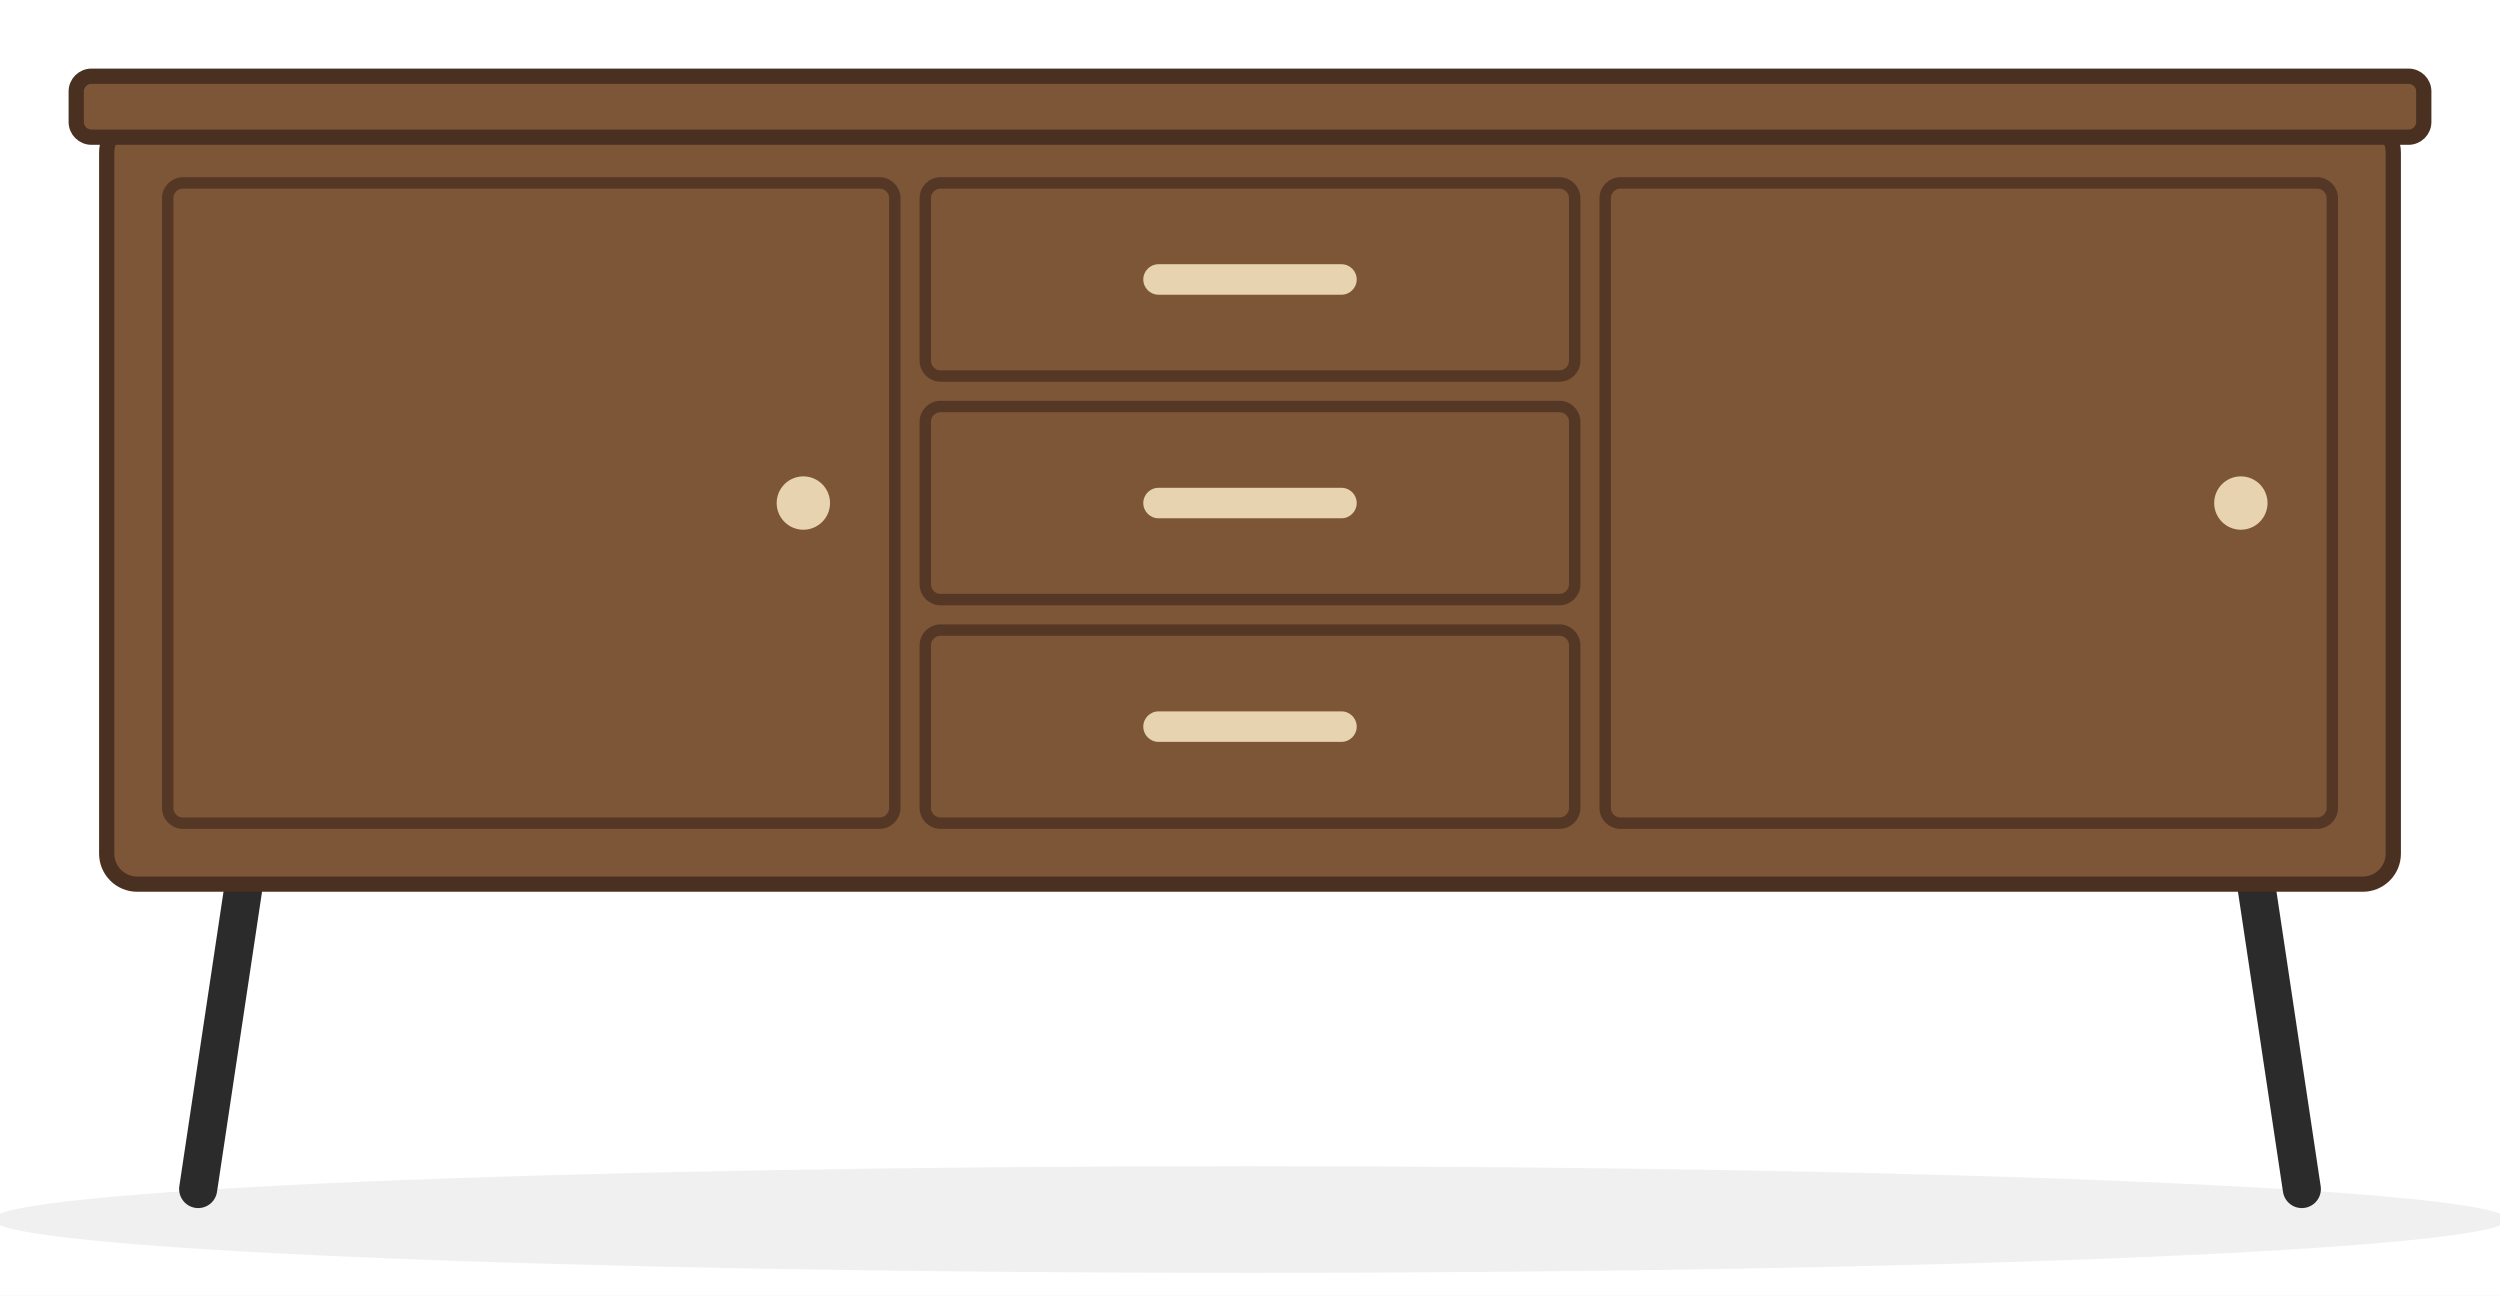
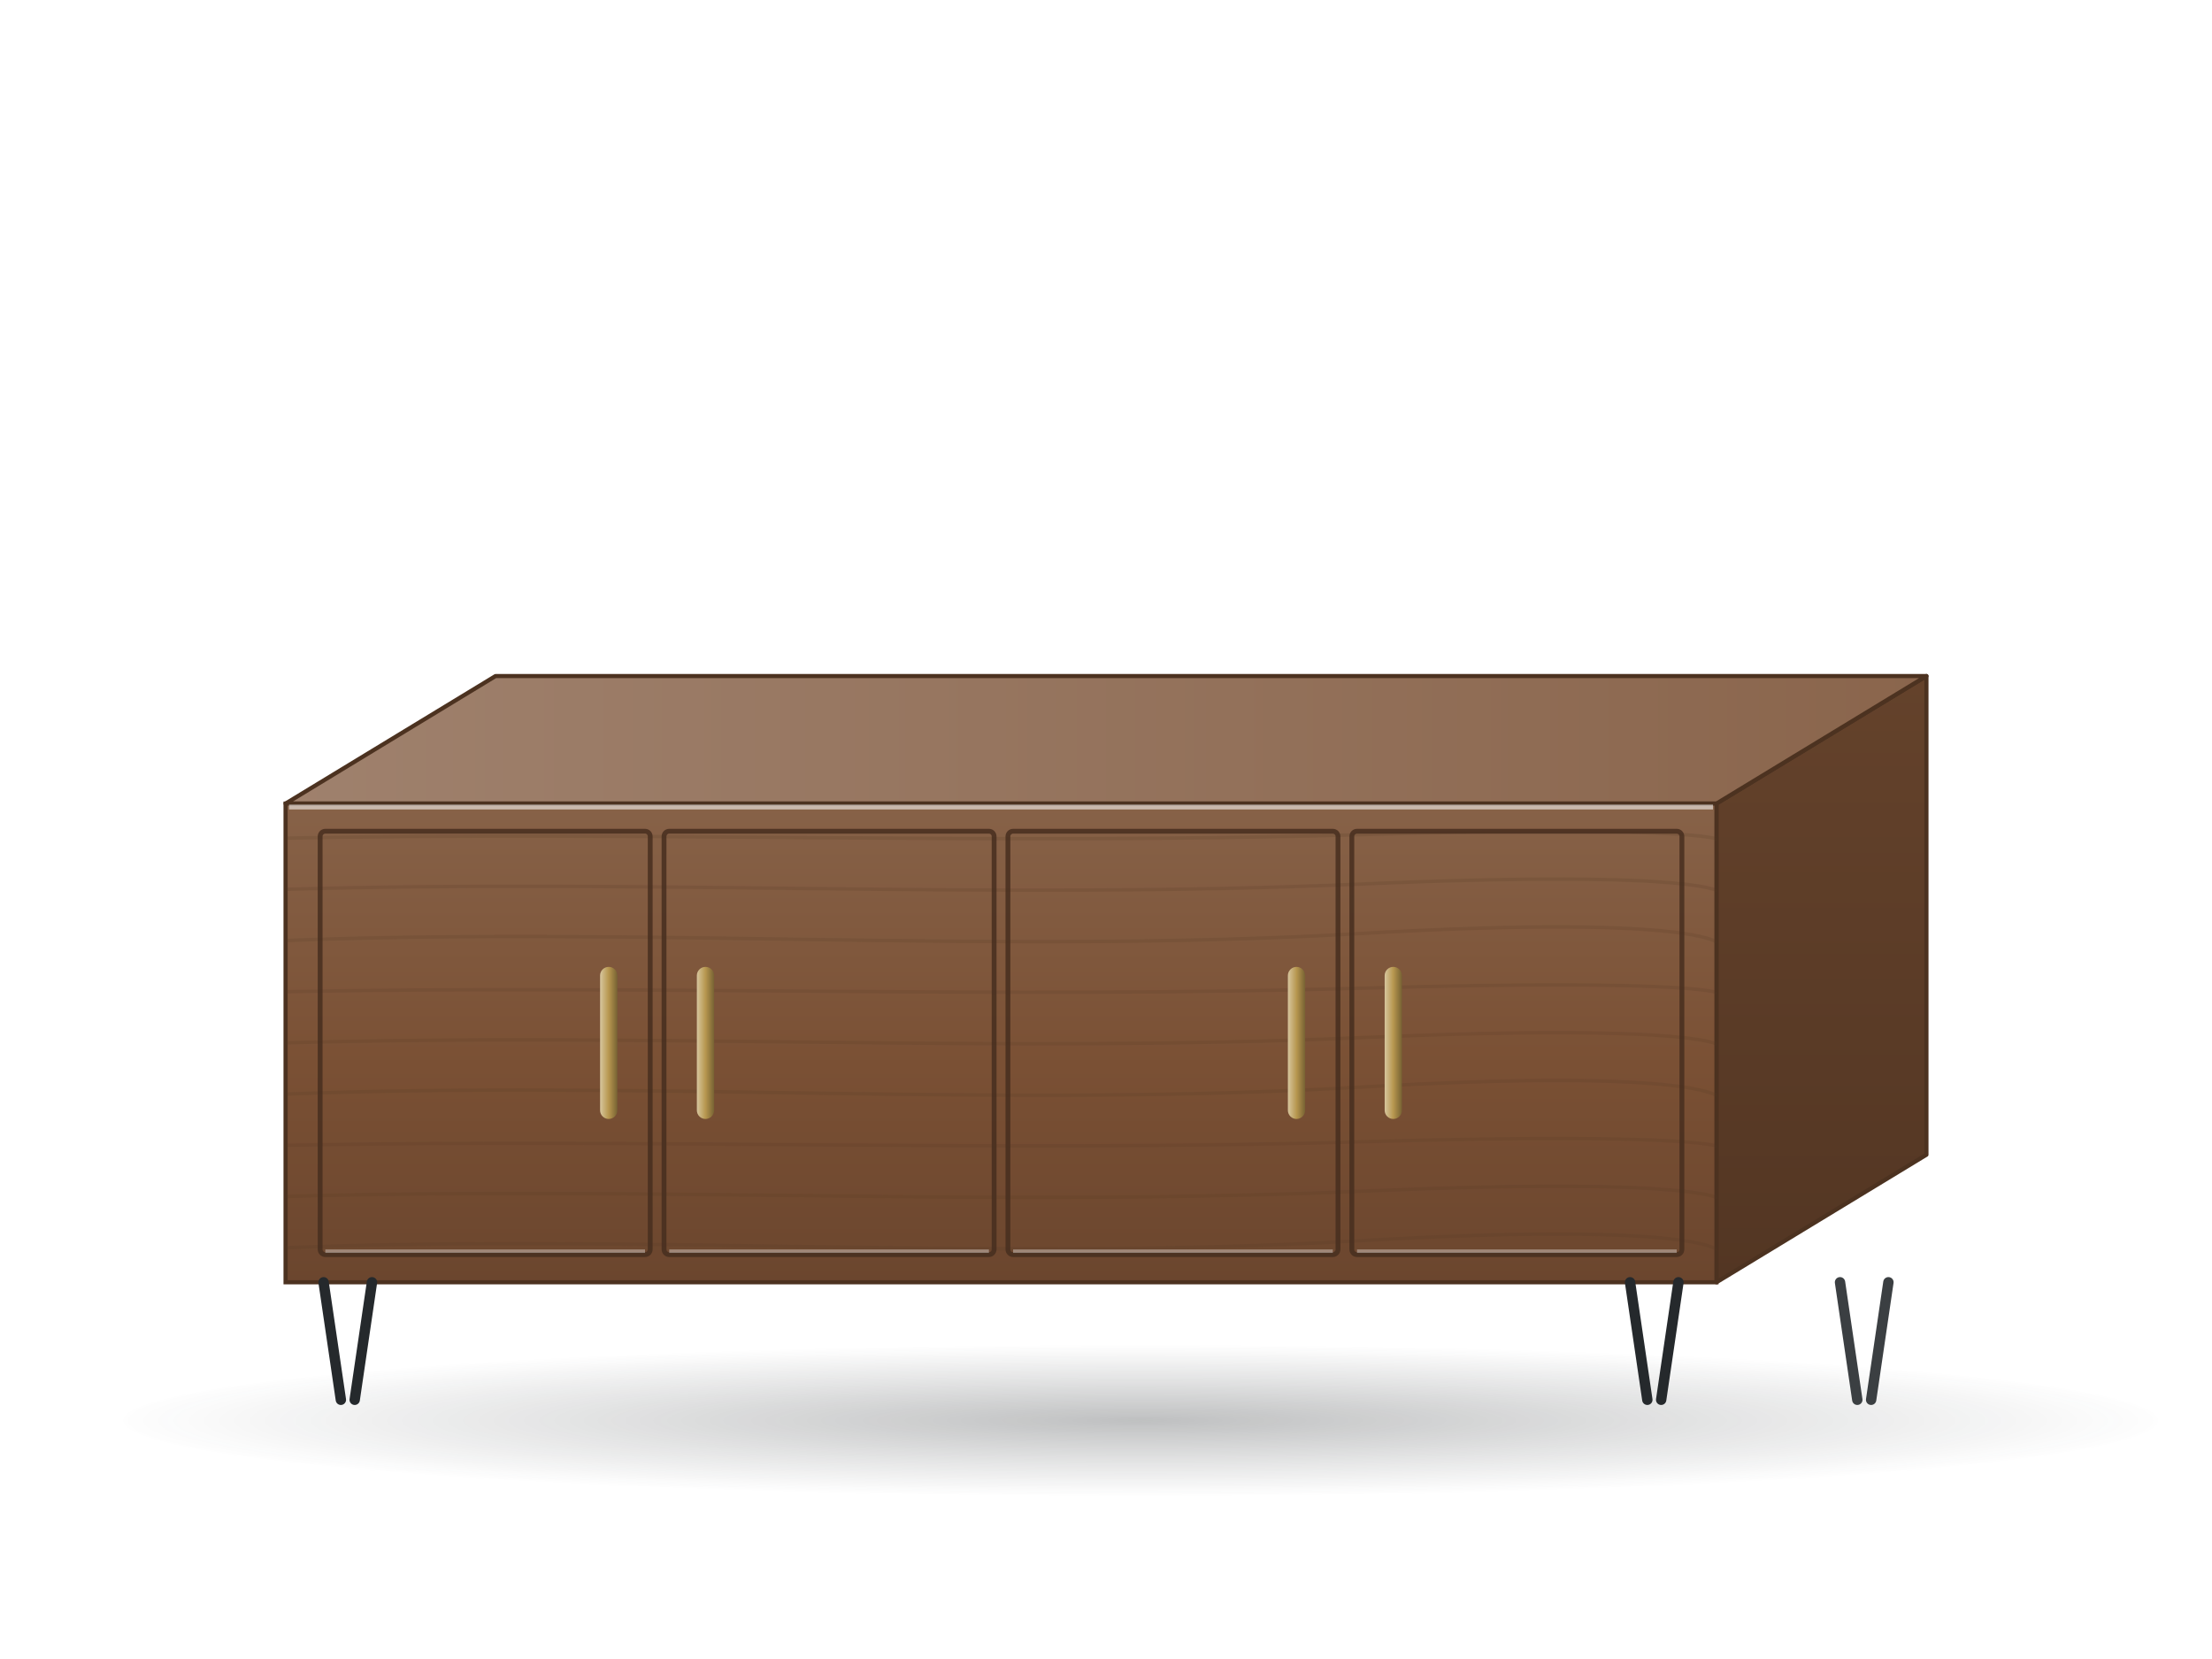
- <svg xmlns="http://www.w3.org/2000/svg" viewBox="36 94 328 170" role="img" aria-label="sideboard-bo.svg">
-   <rect x="36" y="94" width="328" height="170" fill="#ffffff" />
-   <ellipse cx="200.0" cy="254" rx="165.0" ry="7" fill="#000" opacity="0.06" />
-   <path d="M68.0 210 L62.0 250" stroke="#2b2b2b" stroke-width="5" stroke-linecap="round" />
-   <path d="M332.0 210 L338.0 250" stroke="#2b2b2b" stroke-width="5" stroke-linecap="round" />
-   <rect x="50.0" y="110" width="300" height="100" rx="4" fill="#7d5638" stroke="#4a3020" stroke-width="2" />
-   <rect x="46.0" y="104" width="308" height="8" rx="2" fill="#7d5638" stroke="#4a3020" stroke-width="2" />
-   <rect x="58.0" y="118" width="95.4" height="84" rx="2" fill="none" stroke="#4a3020" stroke-width="1.5" opacity="0.8" />
-   <circle cx="141.4" cy="160.0" r="3.5" fill="#e8d3b0" />
-   <rect x="246.6" y="118" width="95.4" height="84" rx="2" fill="none" stroke="#4a3020" stroke-width="1.5" opacity="0.8" />
-   <circle cx="330.0" cy="160.0" r="3.5" fill="#e8d3b0" />
-   <rect x="157.4" y="118.0" width="85.2" height="25.333" rx="2" fill="none" stroke="#4a3020" stroke-width="1.5" opacity="0.8" />
-   <rect x="186.0" y="128.667" width="28" height="4" rx="2" fill="#e8d3b0" />
-   <rect x="157.4" y="147.333" width="85.2" height="25.333" rx="2" fill="none" stroke="#4a3020" stroke-width="1.5" opacity="0.8" />
-   <rect x="186.0" y="158.0" width="28" height="4" rx="2" fill="#e8d3b0" />
-   <rect x="157.4" y="176.667" width="85.2" height="25.333" rx="2" fill="none" stroke="#4a3020" stroke-width="1.5" opacity="0.8" />
-   <rect x="186.0" y="187.333" width="28" height="4" rx="2" fill="#e8d3b0" />
+ <svg xmlns="http://www.w3.org/2000/svg" viewBox="0 0 640 480" role="img" aria-label="sideboard-bo">
+   <defs>
+     <linearGradient id="front1" x1="0" y1="0" x2="0" y2="1">
+       <stop offset="0" stop-color="#876248" stop-opacity="1" />
+       <stop offset="0.55" stop-color="#7a5034" stop-opacity="1" />
+       <stop offset="1" stop-color="#6b462e" stop-opacity="1" />
+     </linearGradient>
+     <linearGradient id="side2" x1="0" y1="0" x2="0" y2="1">
+       <stop offset="0" stop-color="#64422b" stop-opacity="1" />
+       <stop offset="1" stop-color="#533623" stop-opacity="1" />
+     </linearGradient>
+     <linearGradient id="top3" x1="0" y1="0" x2="1" y2="0">
+       <stop offset="0" stop-color="#9f816d" stop-opacity="1" />
+       <stop offset="1" stop-color="#8a654c" stop-opacity="1" />
+     </linearGradient>
+     <linearGradient id="metal4" x1="0" y1="0" x2="1" y2="0">
+       <stop offset="0" stop-color="#d7c69e" stop-opacity="1" />
+       <stop offset="0.5" stop-color="#b7974f" stop-opacity="1" />
+       <stop offset="1" stop-color="#776233" stop-opacity="1" />
+     </linearGradient>
+     <clipPath id="clip5">
+       <rect x="82.625" y="232.5" width="414" height="138.5" />
+     </clipPath>
+     <radialGradient id="shadow6" cx="0.5" cy="0.5" r="0.5">
+       <stop offset="0" stop-color="#1b1f22" stop-opacity="0.28" />
+       <stop offset="0.55" stop-color="#1b1f22" stop-opacity="0.12" />
+       <stop offset="1" stop-color="#1b1f22" stop-opacity="0" />
+     </radialGradient>
+   </defs>
+   <rect width="640" height="480" fill="#fff" />
+   <ellipse cx="330" cy="411" rx="294.345" ry="22" fill="url(#shadow6)" />
+   <path d="M532.375 371 L537.375 405 M546.375 371 L541.375 405" stroke="#3b3f42" stroke-width="3" stroke-linecap="round" fill="none" />
+   <path d="M496.625 232.5 L557.375 195.6 L557.375 334.1 L496.625 371 Z" fill="url(#side2)" stroke="#4c3220" stroke-width="1.2" stroke-linejoin="round" />
+   <path d="M82.625 232.5 L143.375 195.6 L557.375 195.6 L496.625 232.5 Z" fill="url(#top3)" stroke="#4c3220" stroke-width="1.2" stroke-linejoin="round" />
+   <rect x="82.625" y="232.5" width="414" height="138.5" fill="url(#front1)" stroke="#4c3220" stroke-width="1.2" />
+   <g clip-path="url(#clip5)">
+     <path d="M82.625 242.5 C186.125 240.5 289.625 244.5 393.125 241.5 S496.625 243.5 496.625 242.5" stroke="#553824" stroke-width="1" fill="none" opacity="0.18" />
+     <path d="M82.625 257.312 C186.125 254.312 289.625 260.312 393.125 255.812 S496.625 258.812 496.625 257.312" stroke="#553824" stroke-width="1" fill="none" opacity="0.18" />
+     <path d="M82.625 272.125 C186.125 268.125 289.625 276.125 393.125 270.125 S496.625 274.125 496.625 272.125" stroke="#553824" stroke-width="1" fill="none" opacity="0.18" />
+     <path d="M82.625 286.938 C186.125 284.938 289.625 288.938 393.125 285.938 S496.625 287.938 496.625 286.938" stroke="#553824" stroke-width="1" fill="none" opacity="0.18" />
+     <path d="M82.625 301.75 C186.125 298.75 289.625 304.75 393.125 300.25 S496.625 303.25 496.625 301.75" stroke="#553824" stroke-width="1" fill="none" opacity="0.18" />
+     <path d="M82.625 316.562 C186.125 312.562 289.625 320.562 393.125 314.562 S496.625 318.562 496.625 316.562" stroke="#553824" stroke-width="1" fill="none" opacity="0.18" />
+     <path d="M82.625 331.375 C186.125 329.375 289.625 333.375 393.125 330.375 S496.625 332.375 496.625 331.375" stroke="#553824" stroke-width="1" fill="none" opacity="0.18" />
+     <path d="M82.625 346.188 C186.125 343.188 289.625 349.188 393.125 344.688 S496.625 347.688 496.625 346.188" stroke="#553824" stroke-width="1" fill="none" opacity="0.18" />
+     <path d="M82.625 361 C186.125 357 289.625 365 393.125 359 S496.625 363 496.625 361" stroke="#553824" stroke-width="1" fill="none" opacity="0.18" />
+   </g>
+   <path d="M83.625 233.5 H495.625" stroke="#fff" stroke-width="1.4" opacity="0.55" />
+   <rect x="92.625" y="240.5" width="95.5" height="122.5" rx="1.5" fill="none" stroke="#472e1e" stroke-width="1.4" opacity="0.85" />
+   <path d="M94.125 362 H186.625" stroke="#fff" stroke-width="1" opacity="0.35" />
+   <rect x="173.625" y="279.75" width="5" height="44" rx="2.5" fill="url(#metal4)" />
+   <rect x="192.125" y="240.5" width="95.5" height="122.5" rx="1.5" fill="none" stroke="#472e1e" stroke-width="1.4" opacity="0.85" />
+   <path d="M193.625 362 H286.125" stroke="#fff" stroke-width="1" opacity="0.35" />
+   <rect x="201.625" y="279.75" width="5" height="44" rx="2.5" fill="url(#metal4)" />
+   <rect x="291.625" y="240.5" width="95.5" height="122.5" rx="1.5" fill="none" stroke="#472e1e" stroke-width="1.4" opacity="0.85" />
+   <path d="M293.125 362 H385.625" stroke="#fff" stroke-width="1" opacity="0.35" />
+   <rect x="372.625" y="279.75" width="5" height="44" rx="2.5" fill="url(#metal4)" />
+   <rect x="391.125" y="240.5" width="95.5" height="122.5" rx="1.5" fill="none" stroke="#472e1e" stroke-width="1.4" opacity="0.85" />
+   <path d="M392.625 362 H485.125" stroke="#fff" stroke-width="1" opacity="0.35" />
+   <rect x="400.625" y="279.75" width="5" height="44" rx="2.5" fill="url(#metal4)" />
+   <path d="M93.625 371 L98.625 405 M107.625 371 L102.625 405" stroke="#25292c" stroke-width="3" stroke-linecap="round" fill="none" />
+   <path d="M471.625 371 L476.625 405 M485.625 371 L480.625 405" stroke="#25292c" stroke-width="3" stroke-linecap="round" fill="none" />
</svg>
